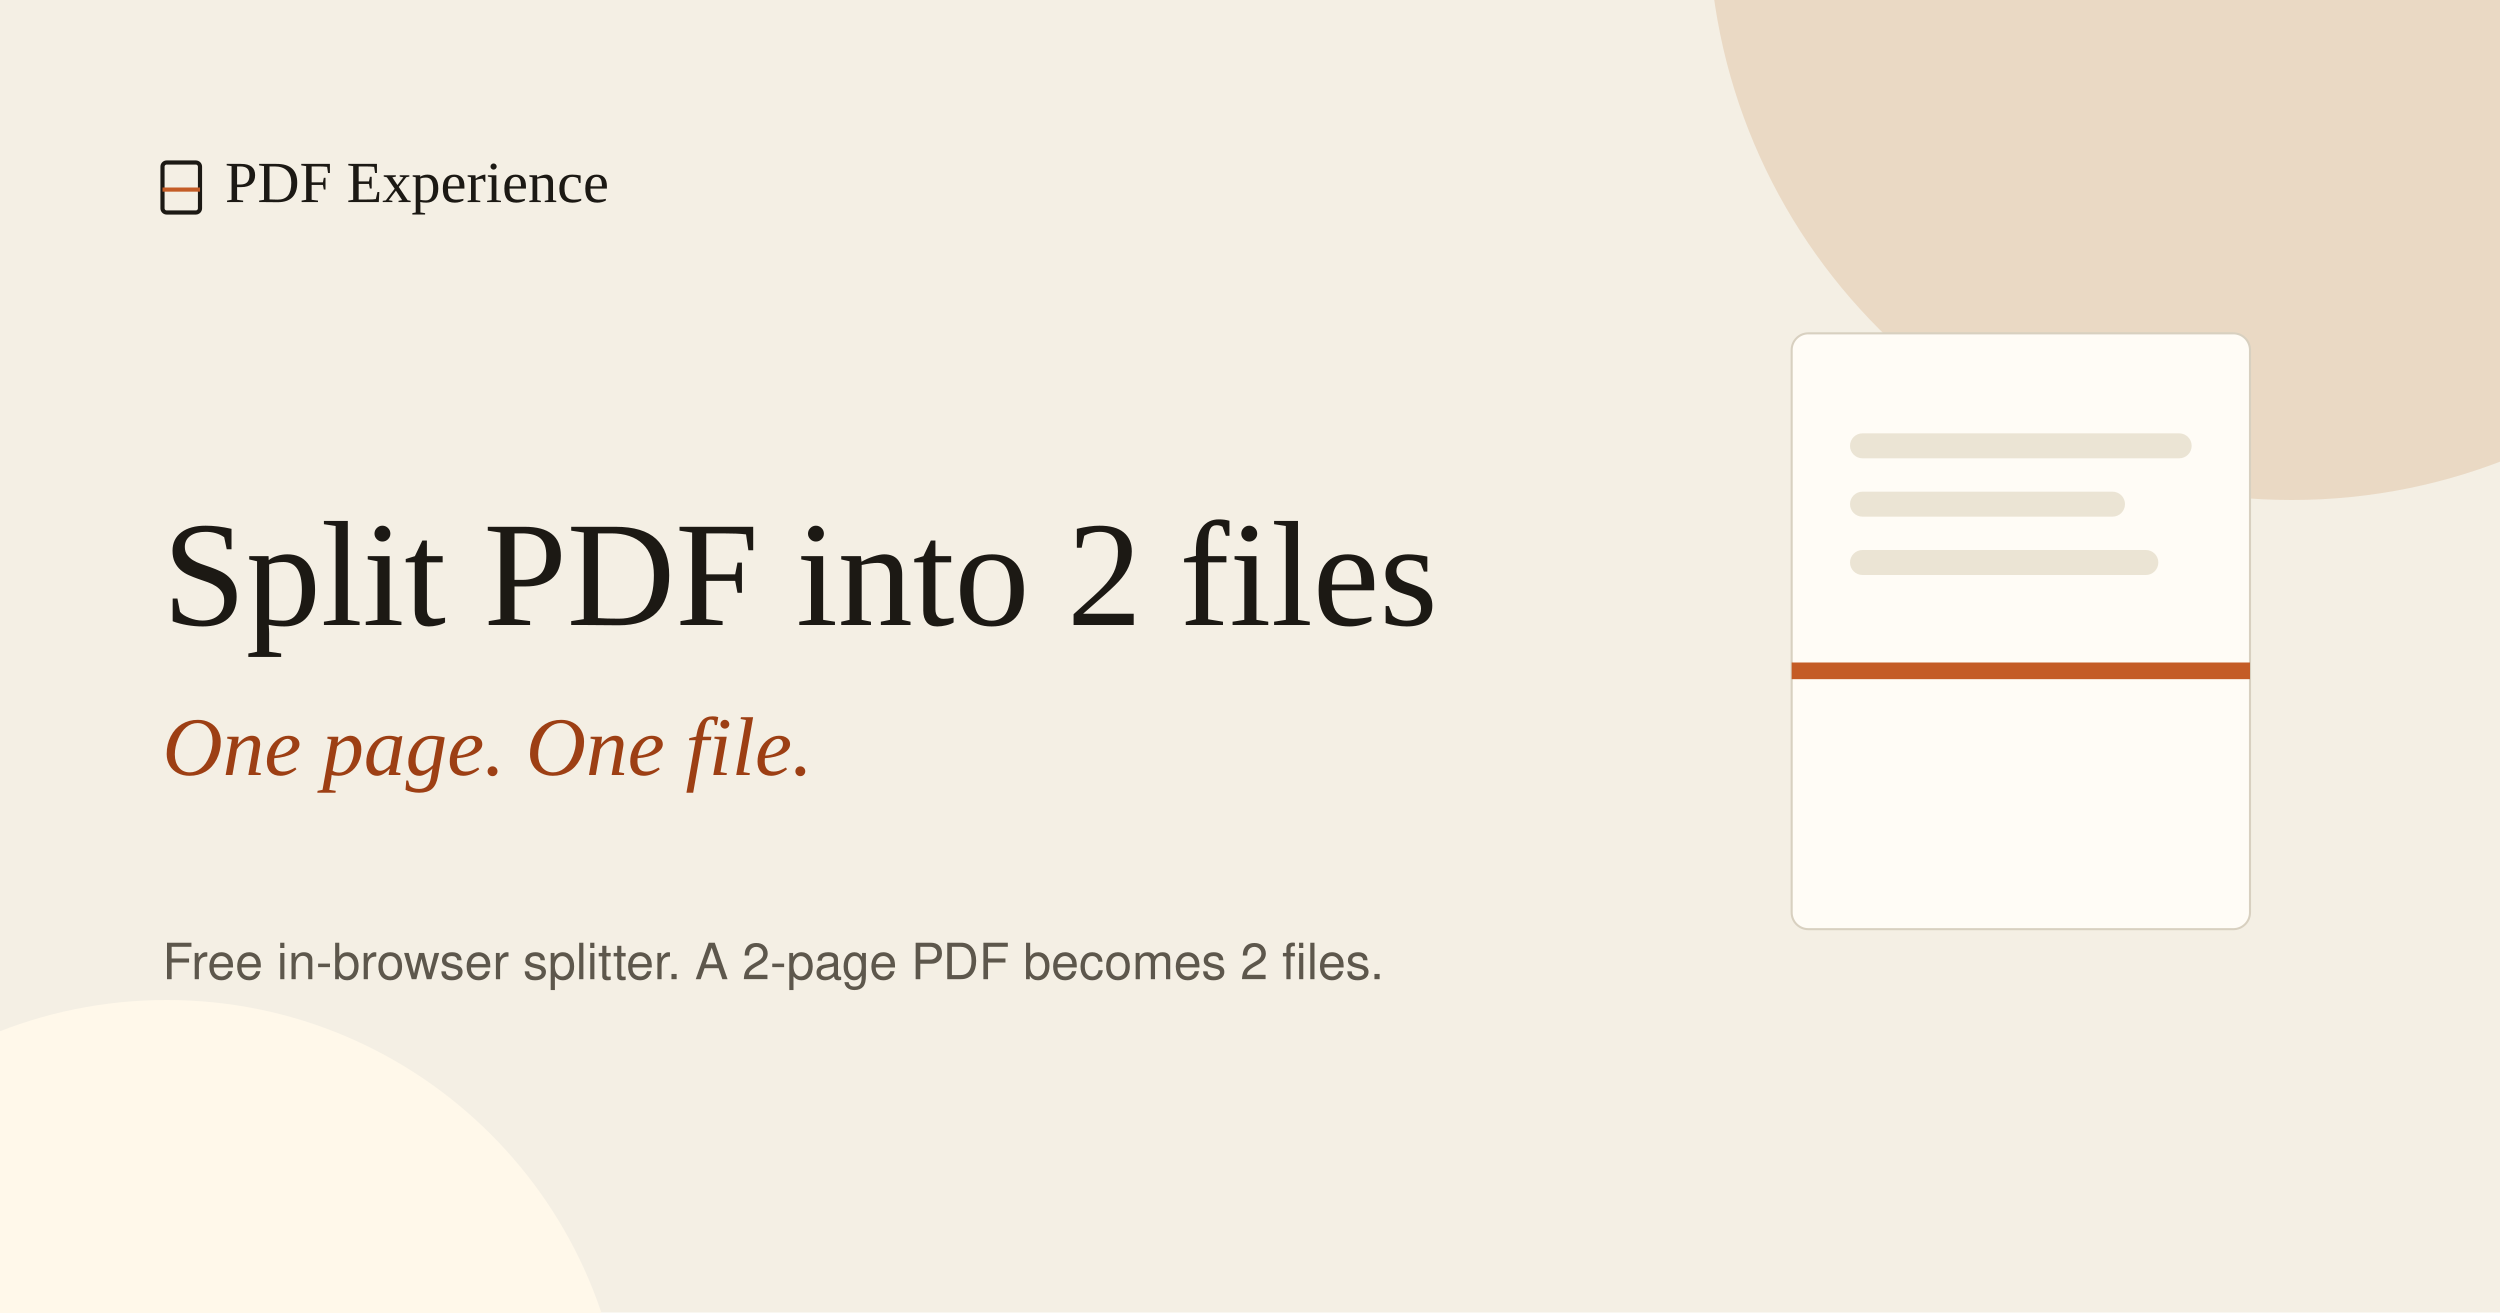
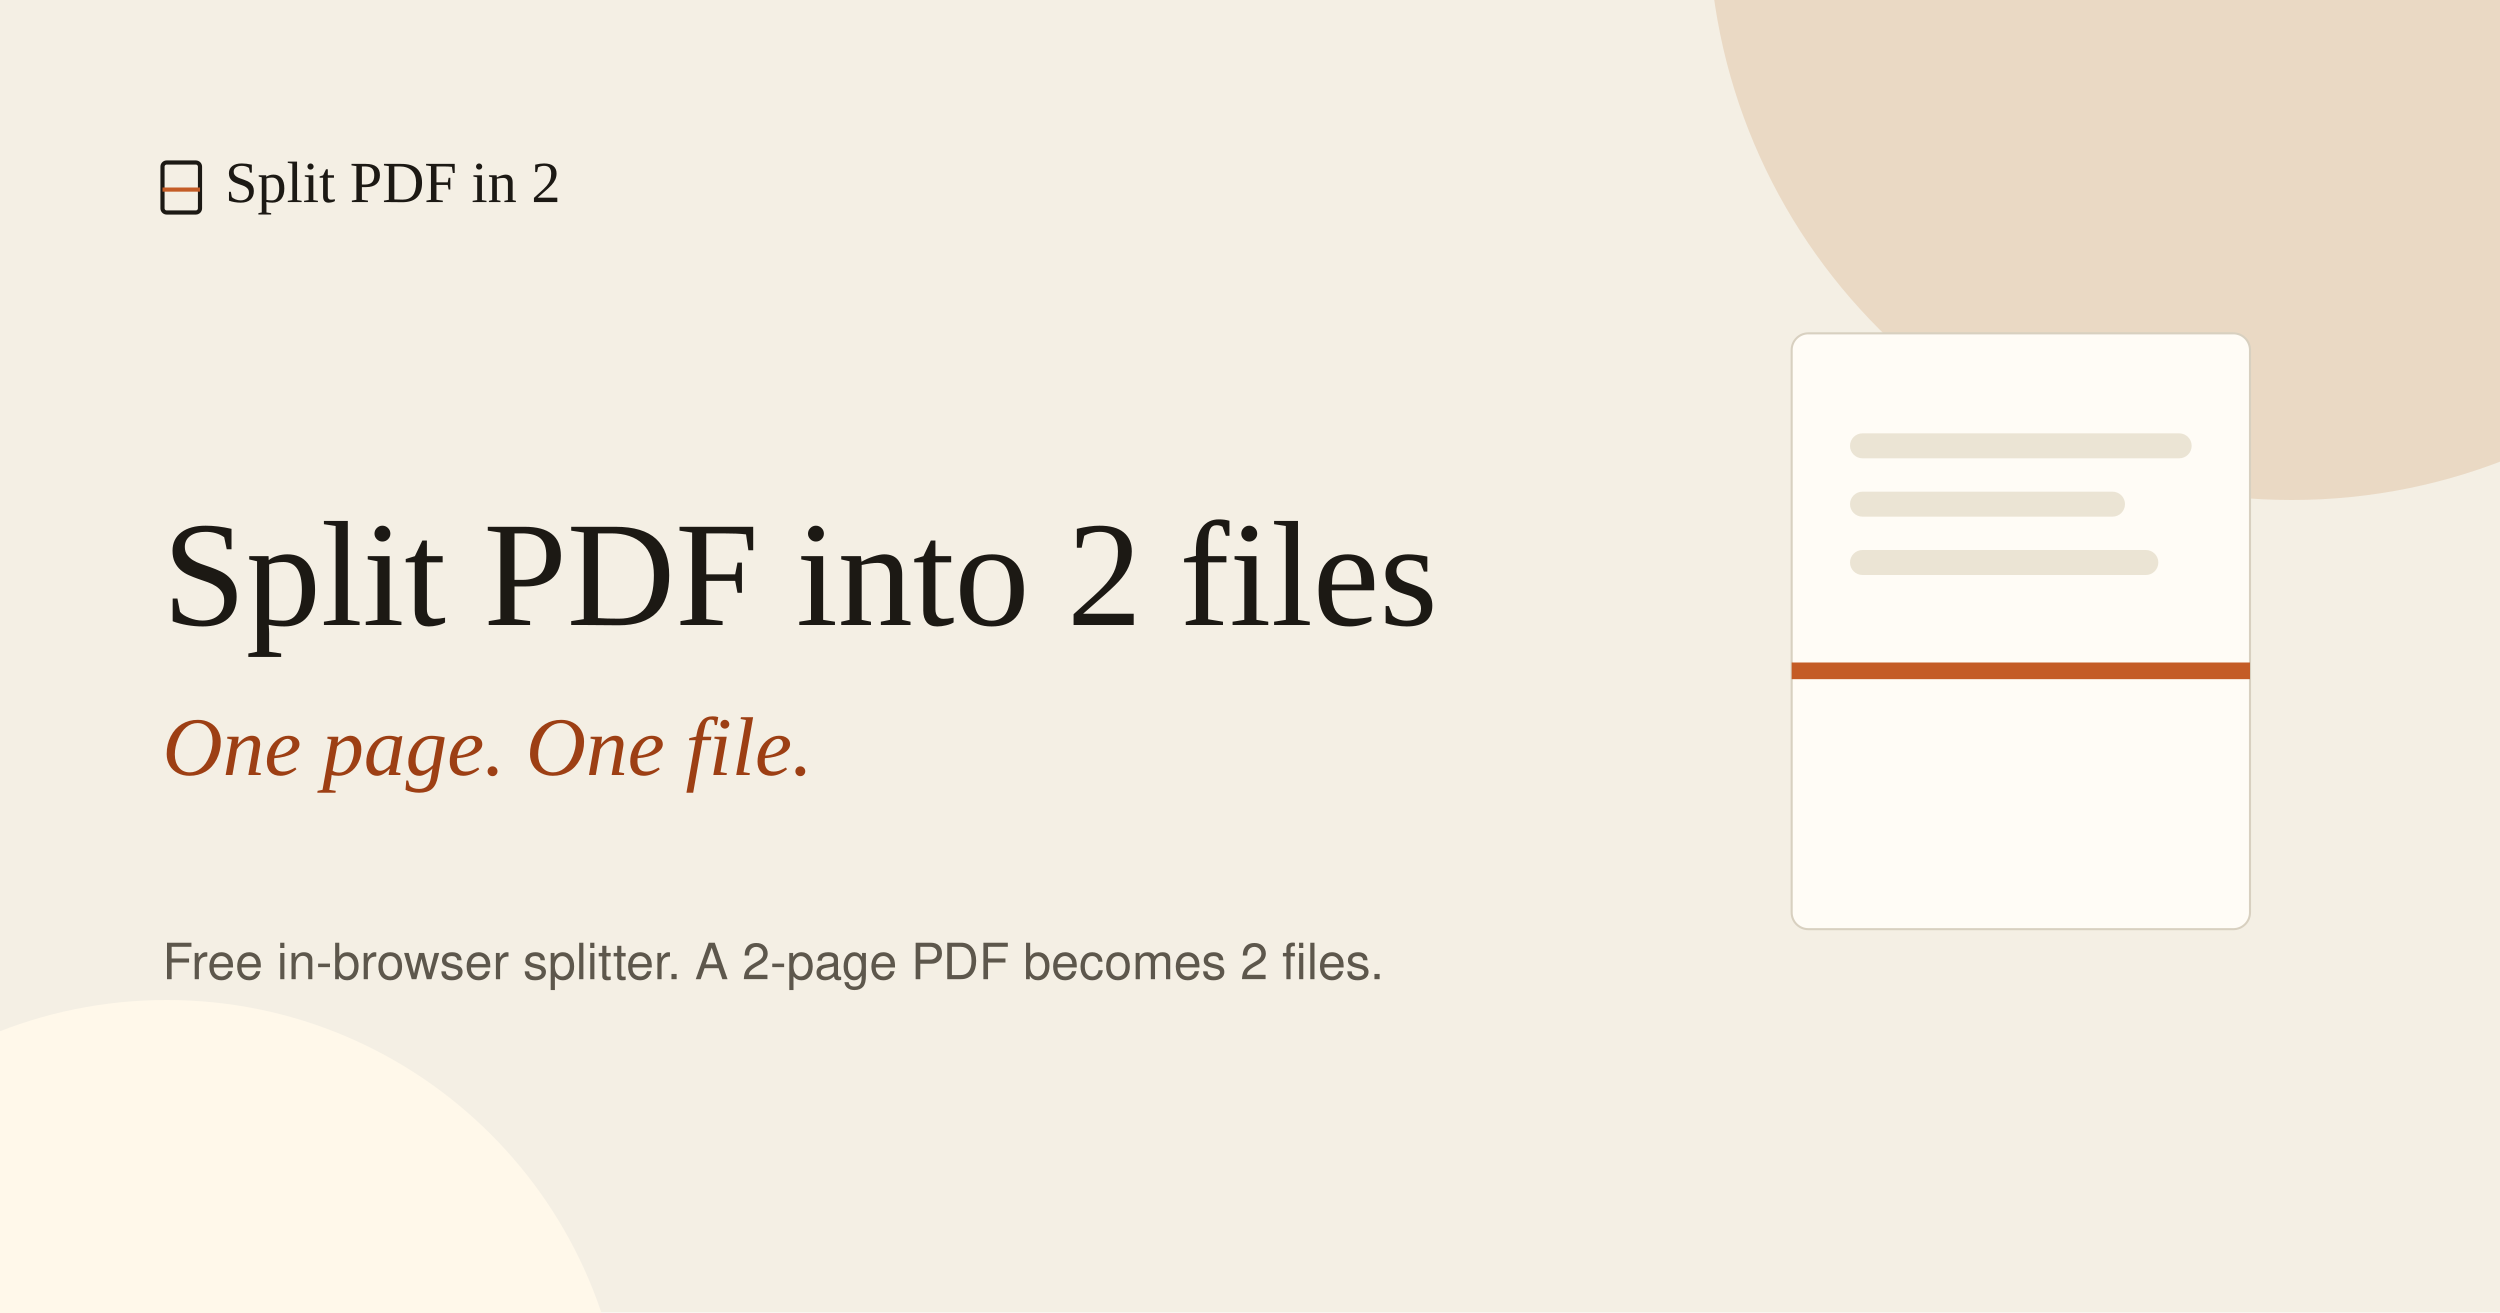
<svg xmlns="http://www.w3.org/2000/svg" width="1200" height="630" viewBox="0 0 1200 630">
  <rect width="1200" height="630" fill="#F4EFE4" />
  <circle cx="1100" cy="-40" r="280" fill="#EAD9C4" />
  <circle cx="80" cy="700" r="220" fill="#FFF8EA" />
  <rect x="78" y="78" width="18" height="24" rx="2" fill="none" stroke="#1C1914" stroke-width="2" />
  <rect x="78" y="90" width="18" height="2" fill="#C45C26" />
-   <text x="108" y="97" font-family="Georgia, 'Times New Roman', serif" font-size="28" fill="#1C1914">PDF Experience</text>
+   <text x="108" y="97" font-family="Georgia, 'Times New Roman', serif" font-size="28" fill="#1C1914">Split PDF in 2</text>
  <text x="78" y="300" font-family="Georgia, 'Times New Roman', serif" font-size="72" fill="#1C1914">Split PDF into 2 files</text>
  <text x="78" y="372" font-family="Georgia, 'Times New Roman', serif" font-size="40" font-style="italic" fill="#9D3F14">One page. One file.</text>
  <text x="78" y="470" font-family="Helvetica, Arial, sans-serif" font-size="24" fill="#5D574C">Free in-browser splitter. A 2-page PDF becomes 2 files.</text>
  <rect x="860" y="160" width="220" height="286" rx="8" fill="#FFFCF6" stroke="#D8D0C0" />
  <rect x="888" y="208" width="164" height="12" rx="6" fill="#EBE4D4" />
  <rect x="888" y="236" width="132" height="12" rx="6" fill="#EBE4D4" />
  <rect x="888" y="264" width="148" height="12" rx="6" fill="#EBE4D4" />
  <rect x="860" y="318" width="220" height="8" fill="#C45C26" />
</svg>
